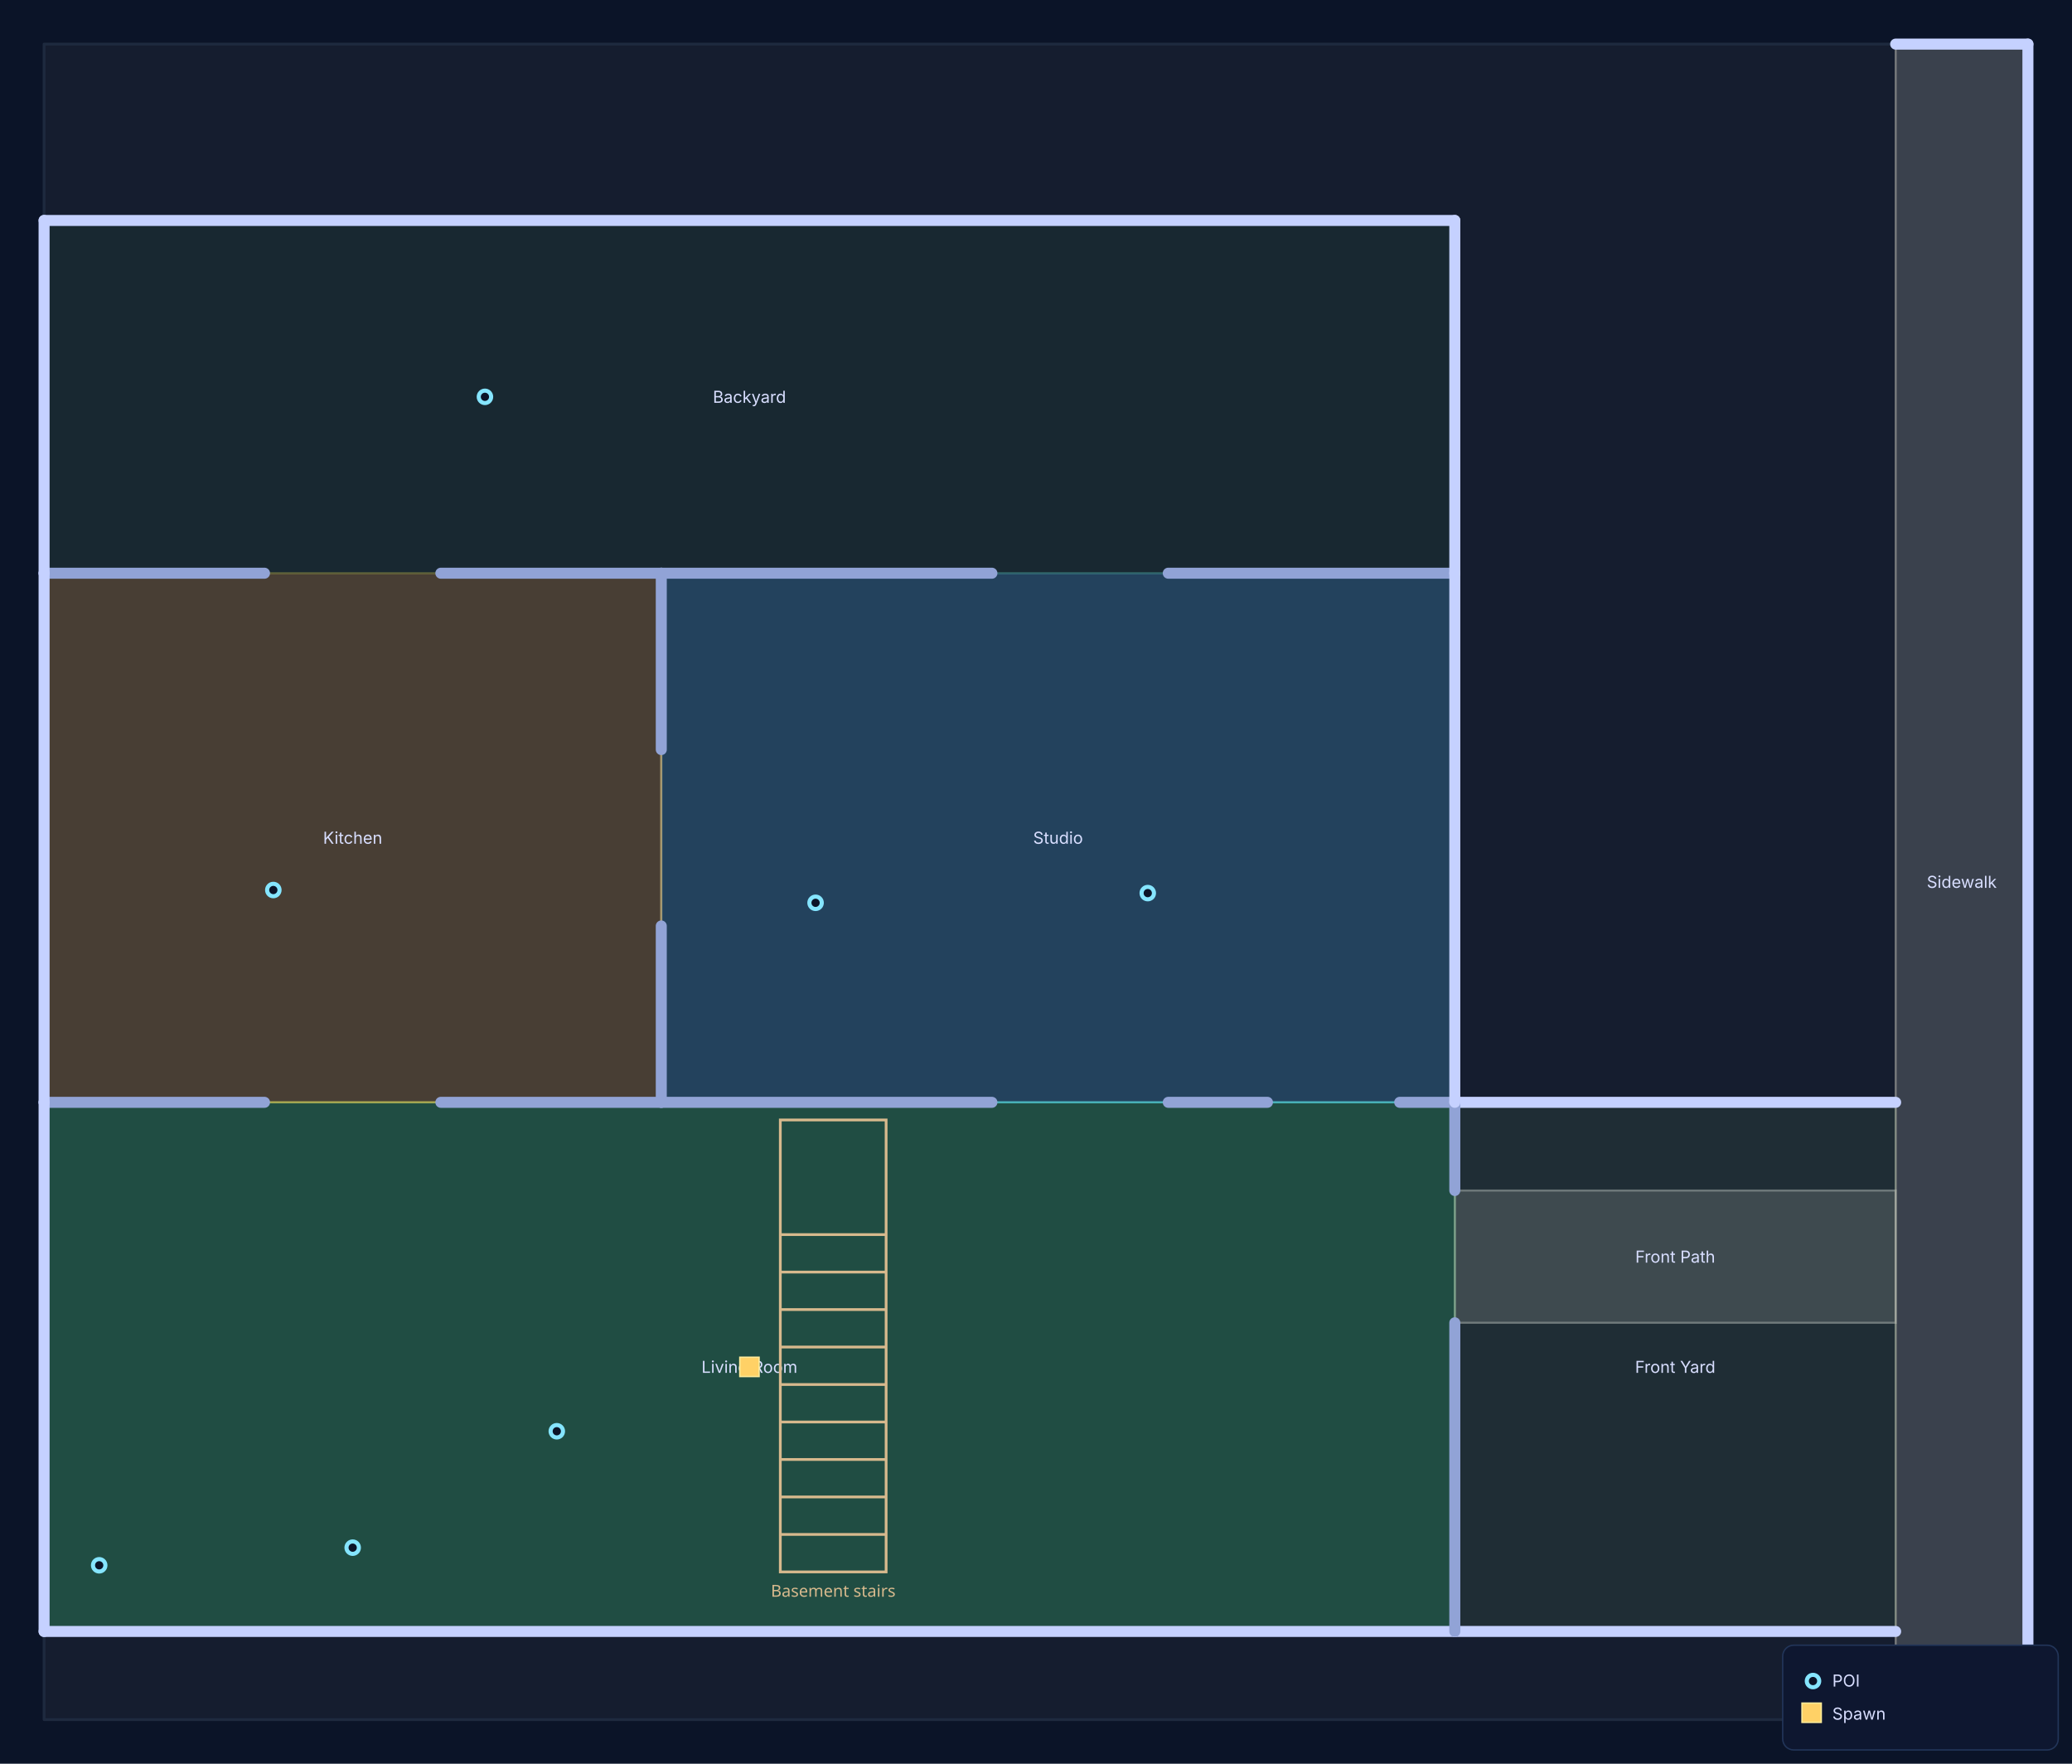
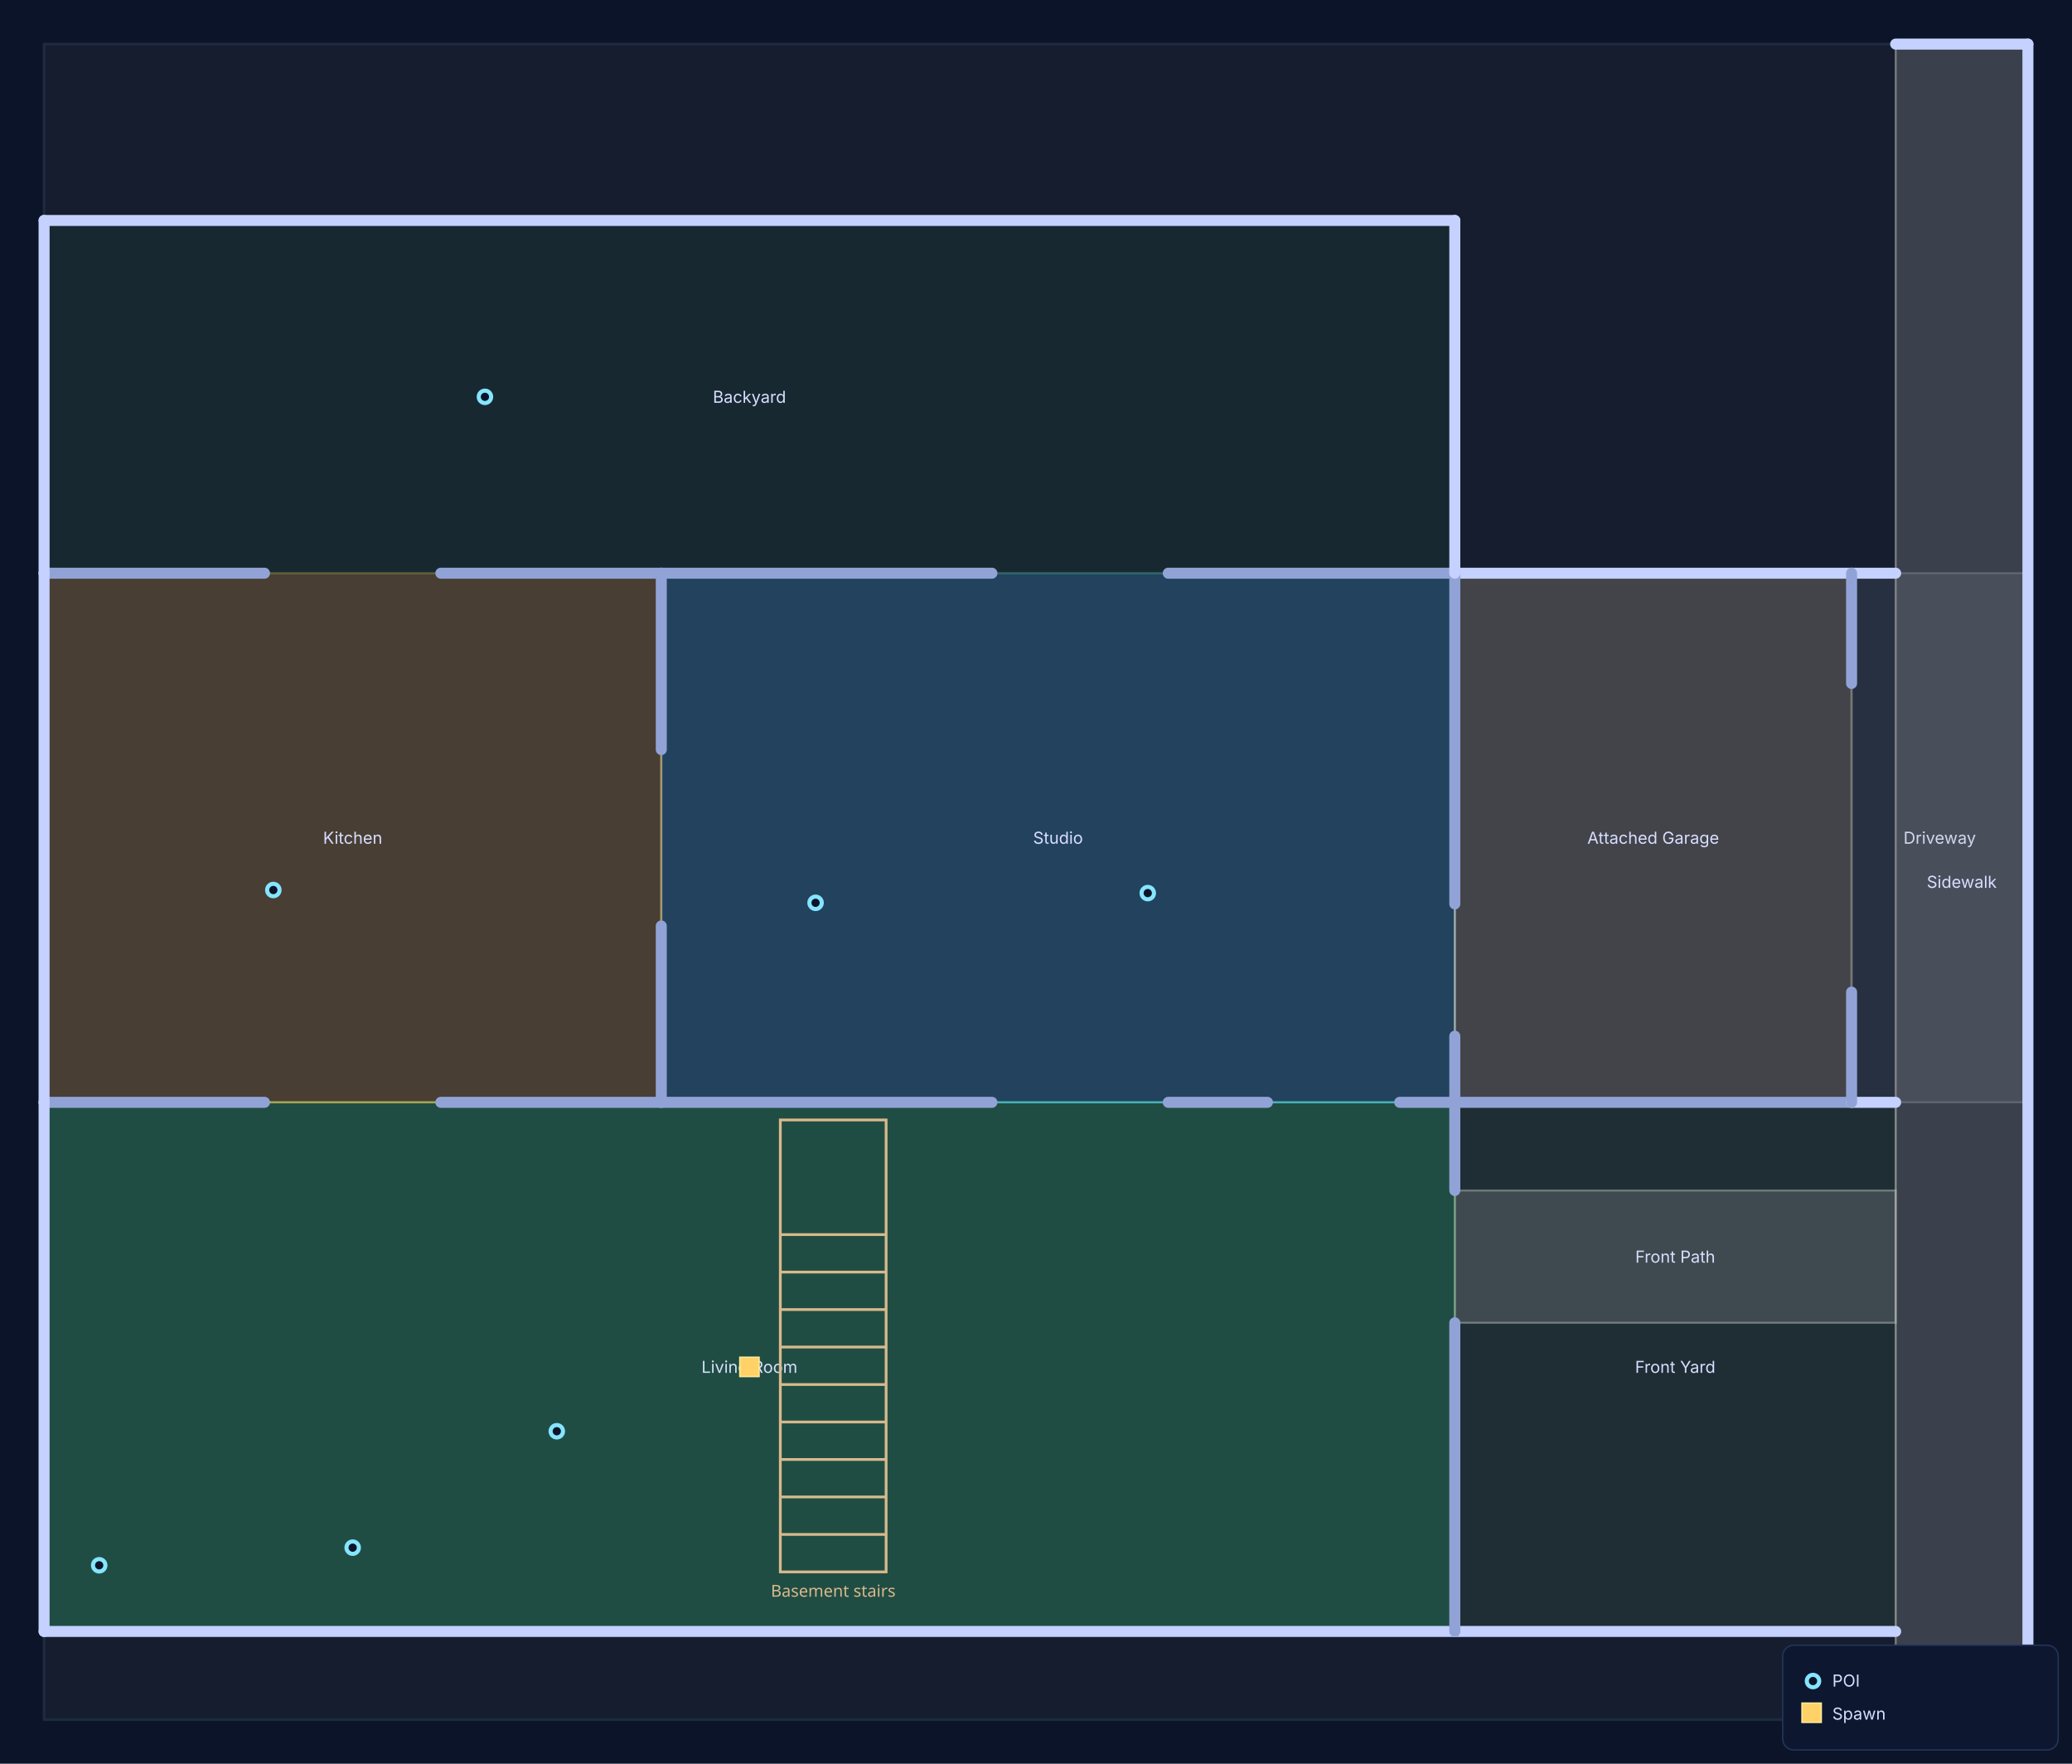
<svg xmlns="http://www.w3.org/2000/svg" width="1504" height="1280" viewBox="0 0 1504 1280" fill="none">
  <rect x="0" y="0" width="1504" height="1280" fill="#0b1428" />
  <g>
    <path d="M32.00,1248.00 L1472.00,1248.00 L1472.00,32.00 L32.00,32.00 Z" fill="#151d2f" stroke="#1e2a3f" stroke-width="2" stroke-linejoin="round" />
    <g>
      <rect x="32.00" y="800.00" width="1024.00" height="384.00" fill="#4cf889" fill-opacity="0.22" stroke="#4cf889" stroke-opacity="0.5" stroke-width="1.5" />
      <text x="544.00" y="992.00" text-anchor="middle" dominant-baseline="middle" font-family="'Inter', 'Segoe UI', sans-serif" font-size="12" fill="#d8deff">Living Room</text>
    </g>
    <g>
      <rect x="480.00" y="416.00" width="576.00" height="384.00" fill="#58c4ff" fill-opacity="0.22" stroke="#58c4ff" stroke-opacity="0.5" stroke-width="1.5" />
      <text x="768.00" y="608.00" text-anchor="middle" dominant-baseline="middle" font-family="'Inter', 'Segoe UI', sans-serif" font-size="12" fill="#d8deff">Studio</text>
    </g>
    <g>
      <rect x="32.00" y="416.00" width="448.00" height="384.00" fill="#ffb347" fill-opacity="0.22" stroke="#ffb347" stroke-opacity="0.5" stroke-width="1.5" />
      <text x="256.00" y="608.00" text-anchor="middle" dominant-baseline="middle" font-family="'Inter', 'Segoe UI', sans-serif" font-size="12" fill="#d8deff">Kitchen</text>
    </g>
    <g>
      <rect x="32.00" y="160.00" width="1024.00" height="256.00" fill="#274f37" fill-opacity="0.22" stroke="#274f37" stroke-opacity="0.5" stroke-width="1.5" />
      <text x="544.00" y="288.00" text-anchor="middle" dominant-baseline="middle" font-family="'Inter', 'Segoe UI', sans-serif" font-size="12" fill="#d8deff">Backyard</text>
    </g>
    <g>
+       <rect x="1056.00" y="416.00" width="288.00" height="384.00" fill="#e7cfa9" fill-opacity="0.22" stroke="#e7cfa9" stroke-opacity="0.5" stroke-width="1.5" />
+       <text x="1200.00" y="608.00" text-anchor="middle" dominant-baseline="middle" font-family="'Inter', 'Segoe UI', sans-serif" font-size="12" fill="#d8deff">Attached Garage</text>
+     </g>
+     <g>
+       <rect x="1344.00" y="416.00" width="128.00" height="384.00" fill="#66737c" fill-opacity="0.22" stroke="#66737c" stroke-opacity="0.5" stroke-width="1.5" />
+       <text x="1408.00" y="608.00" text-anchor="middle" dominant-baseline="middle" font-family="'Inter', 'Segoe UI', sans-serif" font-size="12" fill="#d8deff">Driveway</text>
+     </g>
+     <g>
      <rect x="1056.00" y="800.00" width="320.00" height="384.00" fill="#45644a" fill-opacity="0.22" stroke="#45644a" stroke-opacity="0.5" stroke-width="1.5" />
      <text x="1216.00" y="992.00" text-anchor="middle" dominant-baseline="middle" font-family="'Inter', 'Segoe UI', sans-serif" font-size="12" fill="#d8deff">Front Yard</text>
    </g>
    <g>
      <rect x="1056.00" y="864.00" width="320.00" height="96.00" fill="#adb4b0" fill-opacity="0.22" stroke="#adb4b0" stroke-opacity="0.5" stroke-width="1.5" />
      <text x="1216.00" y="912.00" text-anchor="middle" dominant-baseline="middle" font-family="'Inter', 'Segoe UI', sans-serif" font-size="12" fill="#d8deff">Front Path</text>
    </g>
    <g>
      <rect x="1376.00" y="32.00" width="96.00" height="1216.00" fill="#c2c0b7" fill-opacity="0.22" stroke="#c2c0b7" stroke-opacity="0.5" stroke-width="1.5" />
      <text x="1424.00" y="640.00" text-anchor="middle" dominant-baseline="middle" font-family="'Inter', 'Segoe UI', sans-serif" font-size="12" fill="#d8deff">Sidewalk</text>
    </g>
-     <line x1="32.00" y1="1184.00" x2="1056.00" y2="1184.00" stroke="#c5d1ff" stroke-width="8.00" stroke-linecap="round" />
-     <line x1="1056.00" y1="1184.00" x2="1376.00" y2="1184.00" stroke="#c5d1ff" stroke-width="8.00" stroke-linecap="round" />
    <line x1="32.00" y1="800.00" x2="192.00" y2="800.00" stroke="#91a3d6" stroke-width="8.00" stroke-linecap="round" />
    <line x1="320.00" y1="800.00" x2="480.00" y2="800.00" stroke="#91a3d6" stroke-width="8.00" stroke-linecap="round" />
    <line x1="480.00" y1="800.00" x2="720.00" y2="800.00" stroke="#91a3d6" stroke-width="8.00" stroke-linecap="round" />
    <line x1="848.00" y1="800.00" x2="920.00" y2="800.00" stroke="#91a3d6" stroke-width="8.00" stroke-linecap="round" />
    <line x1="1016.00" y1="800.00" x2="1056.00" y2="800.00" stroke="#91a3d6" stroke-width="8.00" stroke-linecap="round" />
-     <line x1="1056.00" y1="800.00" x2="1376.00" y2="800.00" stroke="#c5d1ff" stroke-width="8.00" stroke-linecap="round" />
-     <line x1="1376.00" y1="1248.00" x2="1472.00" y2="1248.00" stroke="#c5d1ff" stroke-width="8.00" stroke-linecap="round" />
-     <line x1="1376.00" y1="32.00" x2="1472.00" y2="32.00" stroke="#c5d1ff" stroke-width="8.00" stroke-linecap="round" />
+     <line x1="1056.00" y1="800.00" x2="1344.00" y2="800.00" stroke="#91a3d6" stroke-width="8.00" stroke-linecap="round" />
+     <line x1="1344.00" y1="800.00" x2="1376.00" y2="800.00" stroke="#c5d1ff" stroke-width="8.00" stroke-linecap="round" />
    <line x1="32.00" y1="416.00" x2="192.00" y2="416.00" stroke="#91a3d6" stroke-width="8.00" stroke-linecap="round" />
    <line x1="320.00" y1="416.00" x2="480.00" y2="416.00" stroke="#91a3d6" stroke-width="8.00" stroke-linecap="round" />
    <line x1="480.00" y1="416.00" x2="720.00" y2="416.00" stroke="#91a3d6" stroke-width="8.00" stroke-linecap="round" />
    <line x1="848.00" y1="416.00" x2="1056.00" y2="416.00" stroke="#91a3d6" stroke-width="8.00" stroke-linecap="round" />
+     <line x1="1056.00" y1="416.00" x2="1344.00" y2="416.00" stroke="#c5d1ff" stroke-width="8.00" stroke-linecap="round" />
+     <line x1="1344.00" y1="416.00" x2="1376.00" y2="416.00" stroke="#c5d1ff" stroke-width="8.00" stroke-linecap="round" />
+     <line x1="32.00" y1="1184.00" x2="1056.00" y2="1184.00" stroke="#c5d1ff" stroke-width="8.00" stroke-linecap="round" />
+     <line x1="1056.00" y1="1184.00" x2="1376.00" y2="1184.00" stroke="#c5d1ff" stroke-width="8.00" stroke-linecap="round" />
+     <line x1="1376.00" y1="1248.00" x2="1472.00" y2="1248.00" stroke="#c5d1ff" stroke-width="8.00" stroke-linecap="round" />
+     <line x1="1376.00" y1="32.00" x2="1472.00" y2="32.00" stroke="#c5d1ff" stroke-width="8.00" stroke-linecap="round" />
    <line x1="32.00" y1="160.00" x2="1056.00" y2="160.00" stroke="#c5d1ff" stroke-width="8.00" stroke-linecap="round" />
+     <line x1="1344.00" y1="800.00" x2="1344.00" y2="720.00" stroke="#91a3d6" stroke-width="8.00" stroke-linecap="round" />
+     <line x1="1344.00" y1="496.00" x2="1344.00" y2="416.00" stroke="#91a3d6" stroke-width="8.00" stroke-linecap="round" />
    <line x1="1472.00" y1="1248.00" x2="1472.00" y2="32.00" stroke="#c5d1ff" stroke-width="8.00" stroke-linecap="round" />
    <line x1="32.00" y1="1184.00" x2="32.00" y2="800.00" stroke="#c5d1ff" stroke-width="8.00" stroke-linecap="round" />
    <line x1="32.00" y1="800.00" x2="32.00" y2="416.00" stroke="#c5d1ff" stroke-width="8.00" stroke-linecap="round" />
    <line x1="32.00" y1="416.00" x2="32.00" y2="160.00" stroke="#c5d1ff" stroke-width="8.00" stroke-linecap="round" />
    <line x1="1056.00" y1="1184.00" x2="1056.00" y2="960.00" stroke="#91a3d6" stroke-width="8.00" stroke-linecap="round" />
    <line x1="1056.00" y1="864.00" x2="1056.00" y2="800.00" stroke="#91a3d6" stroke-width="8.00" stroke-linecap="round" />
-     <line x1="1056.00" y1="800.00" x2="1056.00" y2="416.00" stroke="#c5d1ff" stroke-width="8.00" stroke-linecap="round" />
+     <line x1="1056.00" y1="800.00" x2="1056.00" y2="752.00" stroke="#91a3d6" stroke-width="8.00" stroke-linecap="round" />
+     <line x1="1056.00" y1="656.00" x2="1056.00" y2="416.00" stroke="#91a3d6" stroke-width="8.00" stroke-linecap="round" />
    <line x1="1056.00" y1="416.00" x2="1056.00" y2="160.00" stroke="#c5d1ff" stroke-width="8.00" stroke-linecap="round" />
    <line x1="480.00" y1="800.00" x2="480.00" y2="672.00" stroke="#91a3d6" stroke-width="8.00" stroke-linecap="round" />
    <line x1="480.00" y1="544.00" x2="480.00" y2="416.00" stroke="#91a3d6" stroke-width="8.00" stroke-linecap="round" />
    <g aria-label="Basement stair connection" fill="none" stroke="#d7b98d" stroke-width="2">
      <rect x="566.40" y="812.80" width="76.80" height="328.00" />
      <line x1="566.40" x2="643.20" y1="1113.60" y2="1113.60" />
      <line x1="566.40" x2="643.20" y1="1086.40" y2="1086.40" />
      <line x1="566.40" x2="643.20" y1="1059.20" y2="1059.20" />
      <line x1="566.40" x2="643.20" y1="1032.00" y2="1032.00" />
      <line x1="566.40" x2="643.20" y1="1004.80" y2="1004.80" />
      <line x1="566.40" x2="643.20" y1="977.60" y2="977.60" />
      <line x1="566.40" x2="643.20" y1="950.40" y2="950.40" />
      <line x1="566.40" x2="643.20" y1="923.20" y2="923.20" />
      <line x1="566.40" x2="643.20" y1="896.00" y2="896.00" />
      <text x="604.80" y="1158.80" text-anchor="middle" font-family="sans-serif" font-size="12" fill="#d7b98d" stroke="none">Basement stairs</text>
    </g>
    <g>
      <circle cx="72.00" cy="1136.00" r="6" fill="#85e5ff" />
      <circle cx="72.00" cy="1136.00" r="3" fill="#0b1428" />
    </g>
    <g>
      <circle cx="256.00" cy="1123.20" r="6" fill="#85e5ff" />
      <circle cx="256.00" cy="1123.20" r="3" fill="#0b1428" />
    </g>
    <g>
      <circle cx="833.12" cy="648.16" r="6" fill="#85e5ff" />
      <circle cx="833.12" cy="648.16" r="3" fill="#0b1428" />
    </g>
    <g>
      <circle cx="198.40" cy="645.92" r="6" fill="#85e5ff" />
      <circle cx="198.40" cy="645.92" r="3" fill="#0b1428" />
    </g>
    <g>
      <circle cx="352.00" cy="288.00" r="6" fill="#85e5ff" />
      <circle cx="352.00" cy="288.00" r="3" fill="#0b1428" />
    </g>
    <g>
      <circle cx="592.00" cy="655.20" r="6" fill="#85e5ff" />
      <circle cx="592.00" cy="655.20" r="3" fill="#0b1428" />
    </g>
    <g>
      <circle cx="404.16" cy="1038.72" r="6" fill="#85e5ff" />
      <circle cx="404.16" cy="1038.72" r="3" fill="#0b1428" />
    </g>
    <g>
      <rect x="537.00" y="985.00" width="14" height="14" fill="#ffd166" stroke="#ffeb99" stroke-width="1" />
    </g>
    <g>
      <rect x="1294.00" y="1194.00" width="200" height="76" rx="8" fill="#0e1730" stroke="#223559" stroke-width="1" />
      <g transform="translate(1308.00, 1210.00)">
        <circle cx="8" cy="10" r="6" fill="#85e5ff" />
        <circle cx="8" cy="10" r="3" fill="#0b1428" />
        <text x="22" y="14" font-family="'Inter', 'Segoe UI', sans-serif" font-size="12" fill="#d8deff">POI</text>
        <rect x="0" y="26" width="14" height="14" fill="#ffd166" stroke="#ffeb99" stroke-width="1" />
        <text x="22" y="38" font-family="'Inter', 'Segoe UI', sans-serif" font-size="12" fill="#d8deff">Spawn</text>
      </g>
    </g>
  </g>
</svg>
